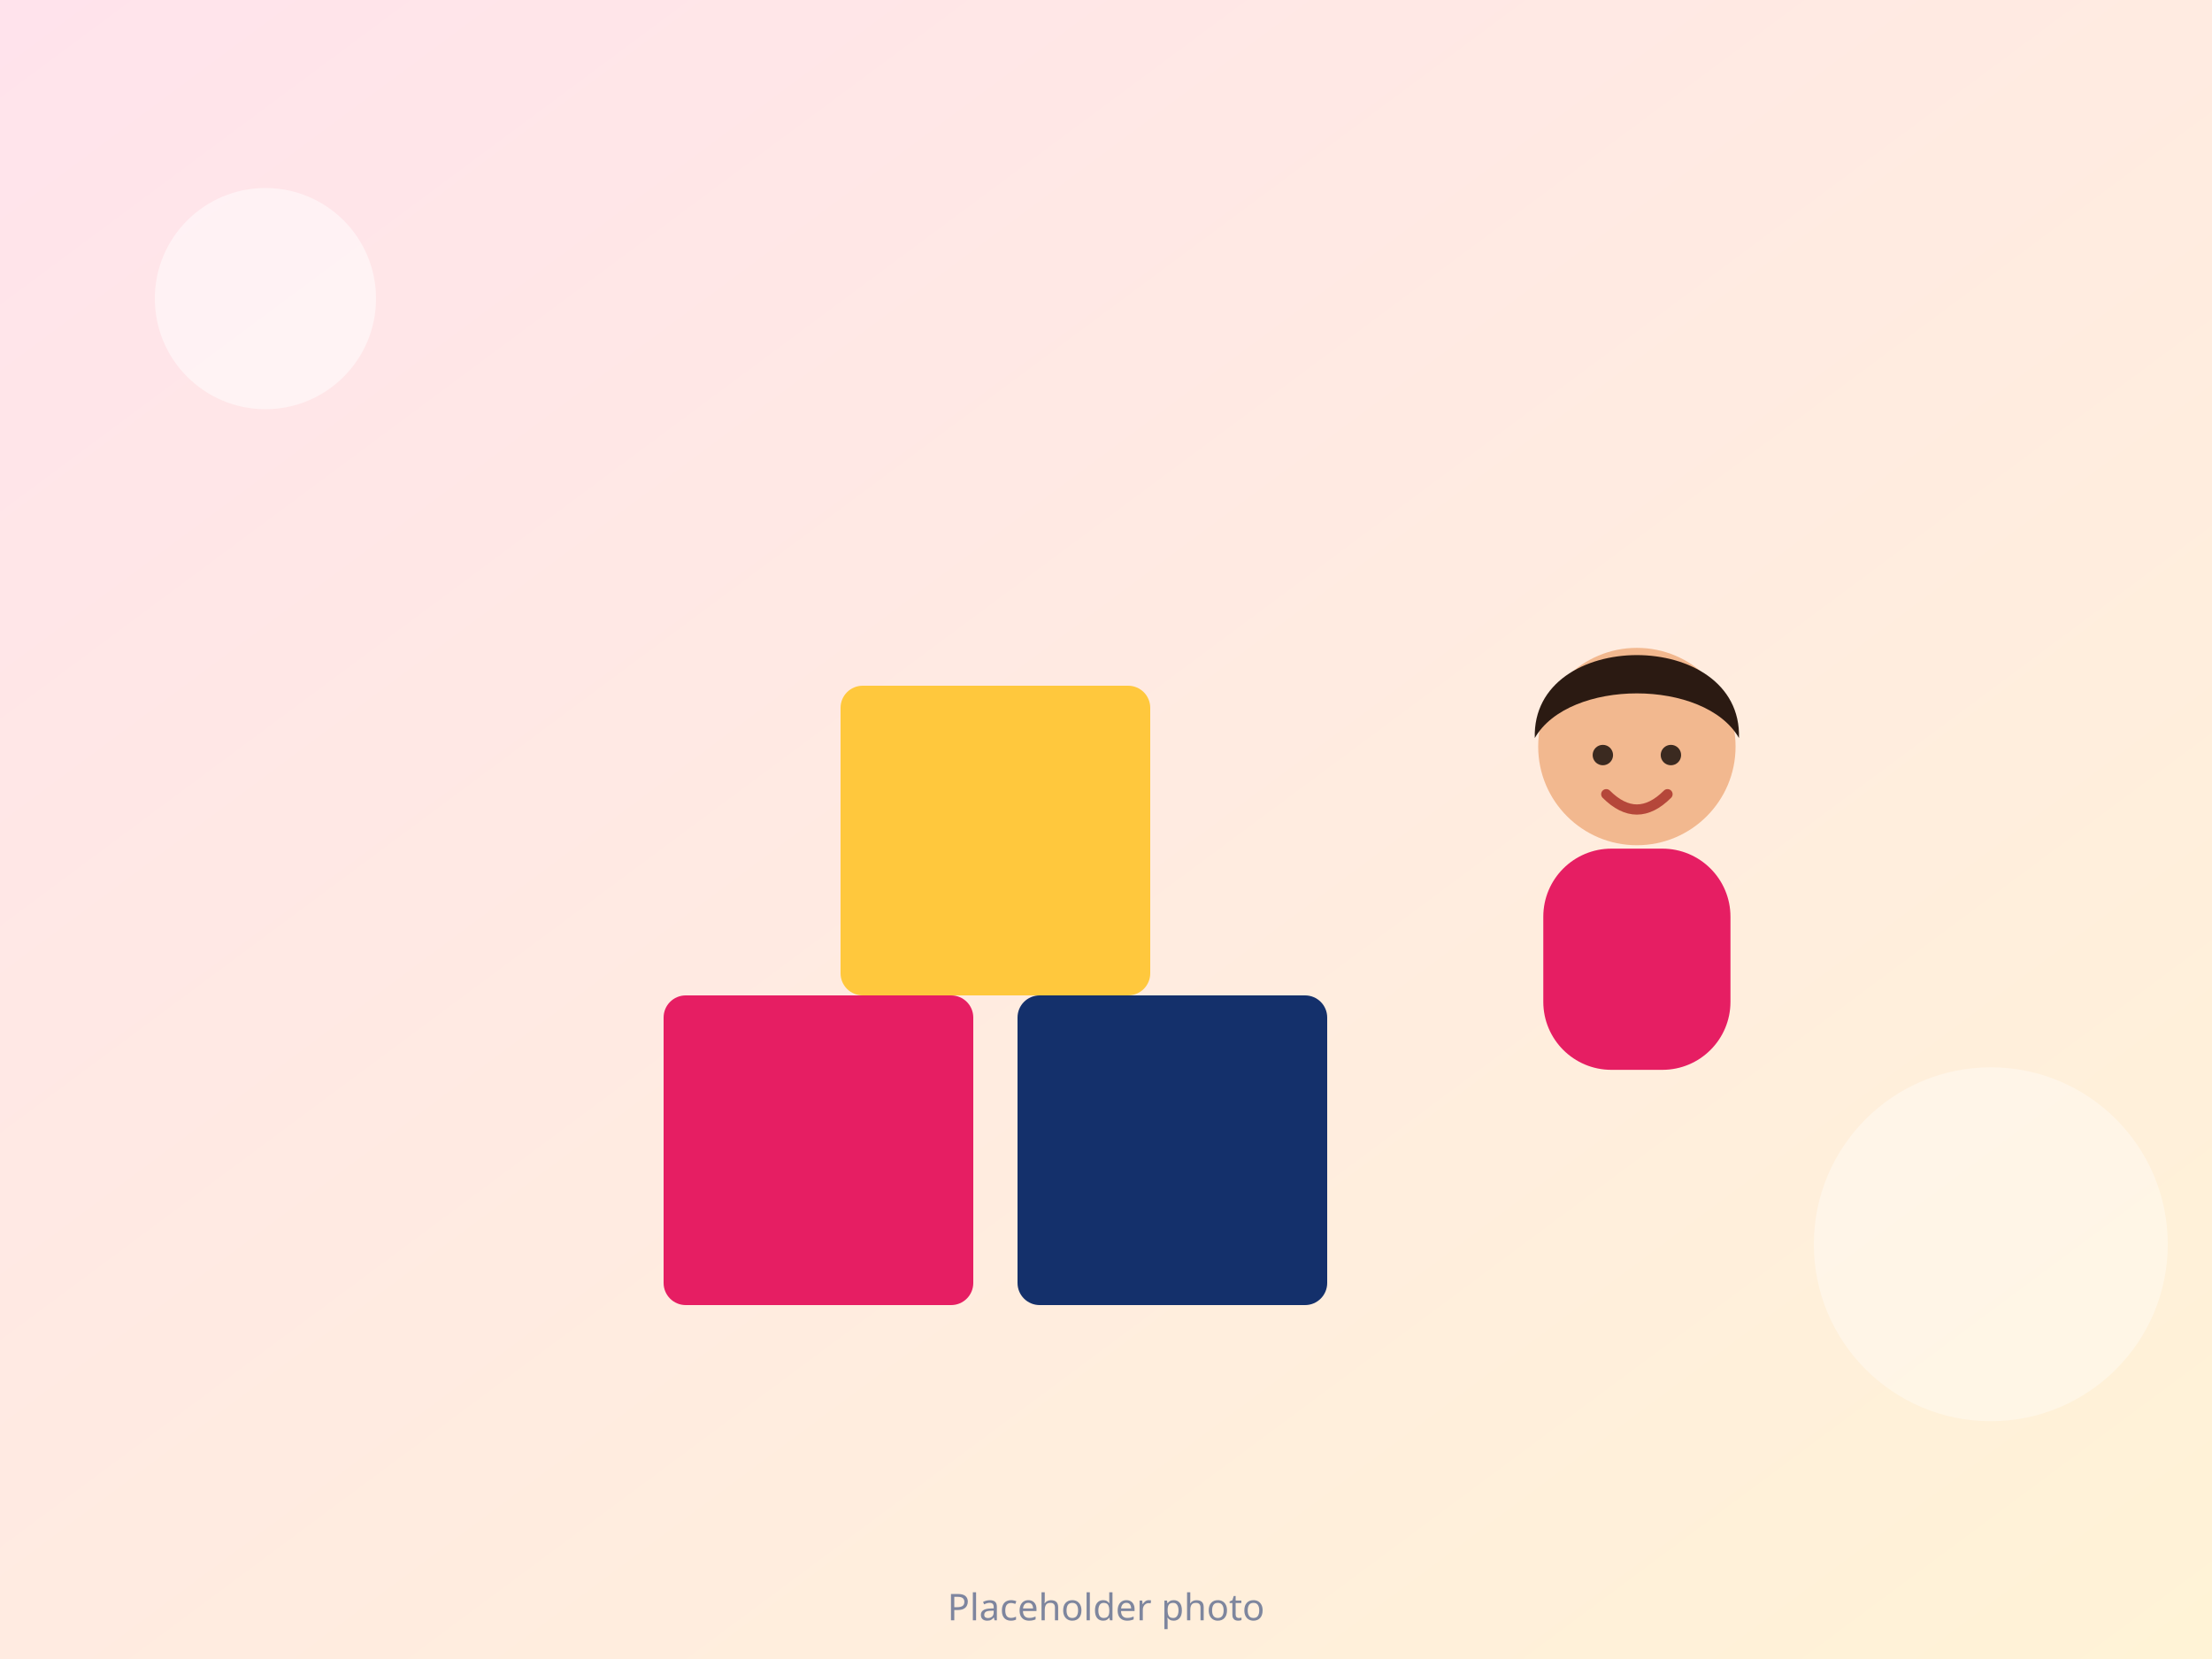
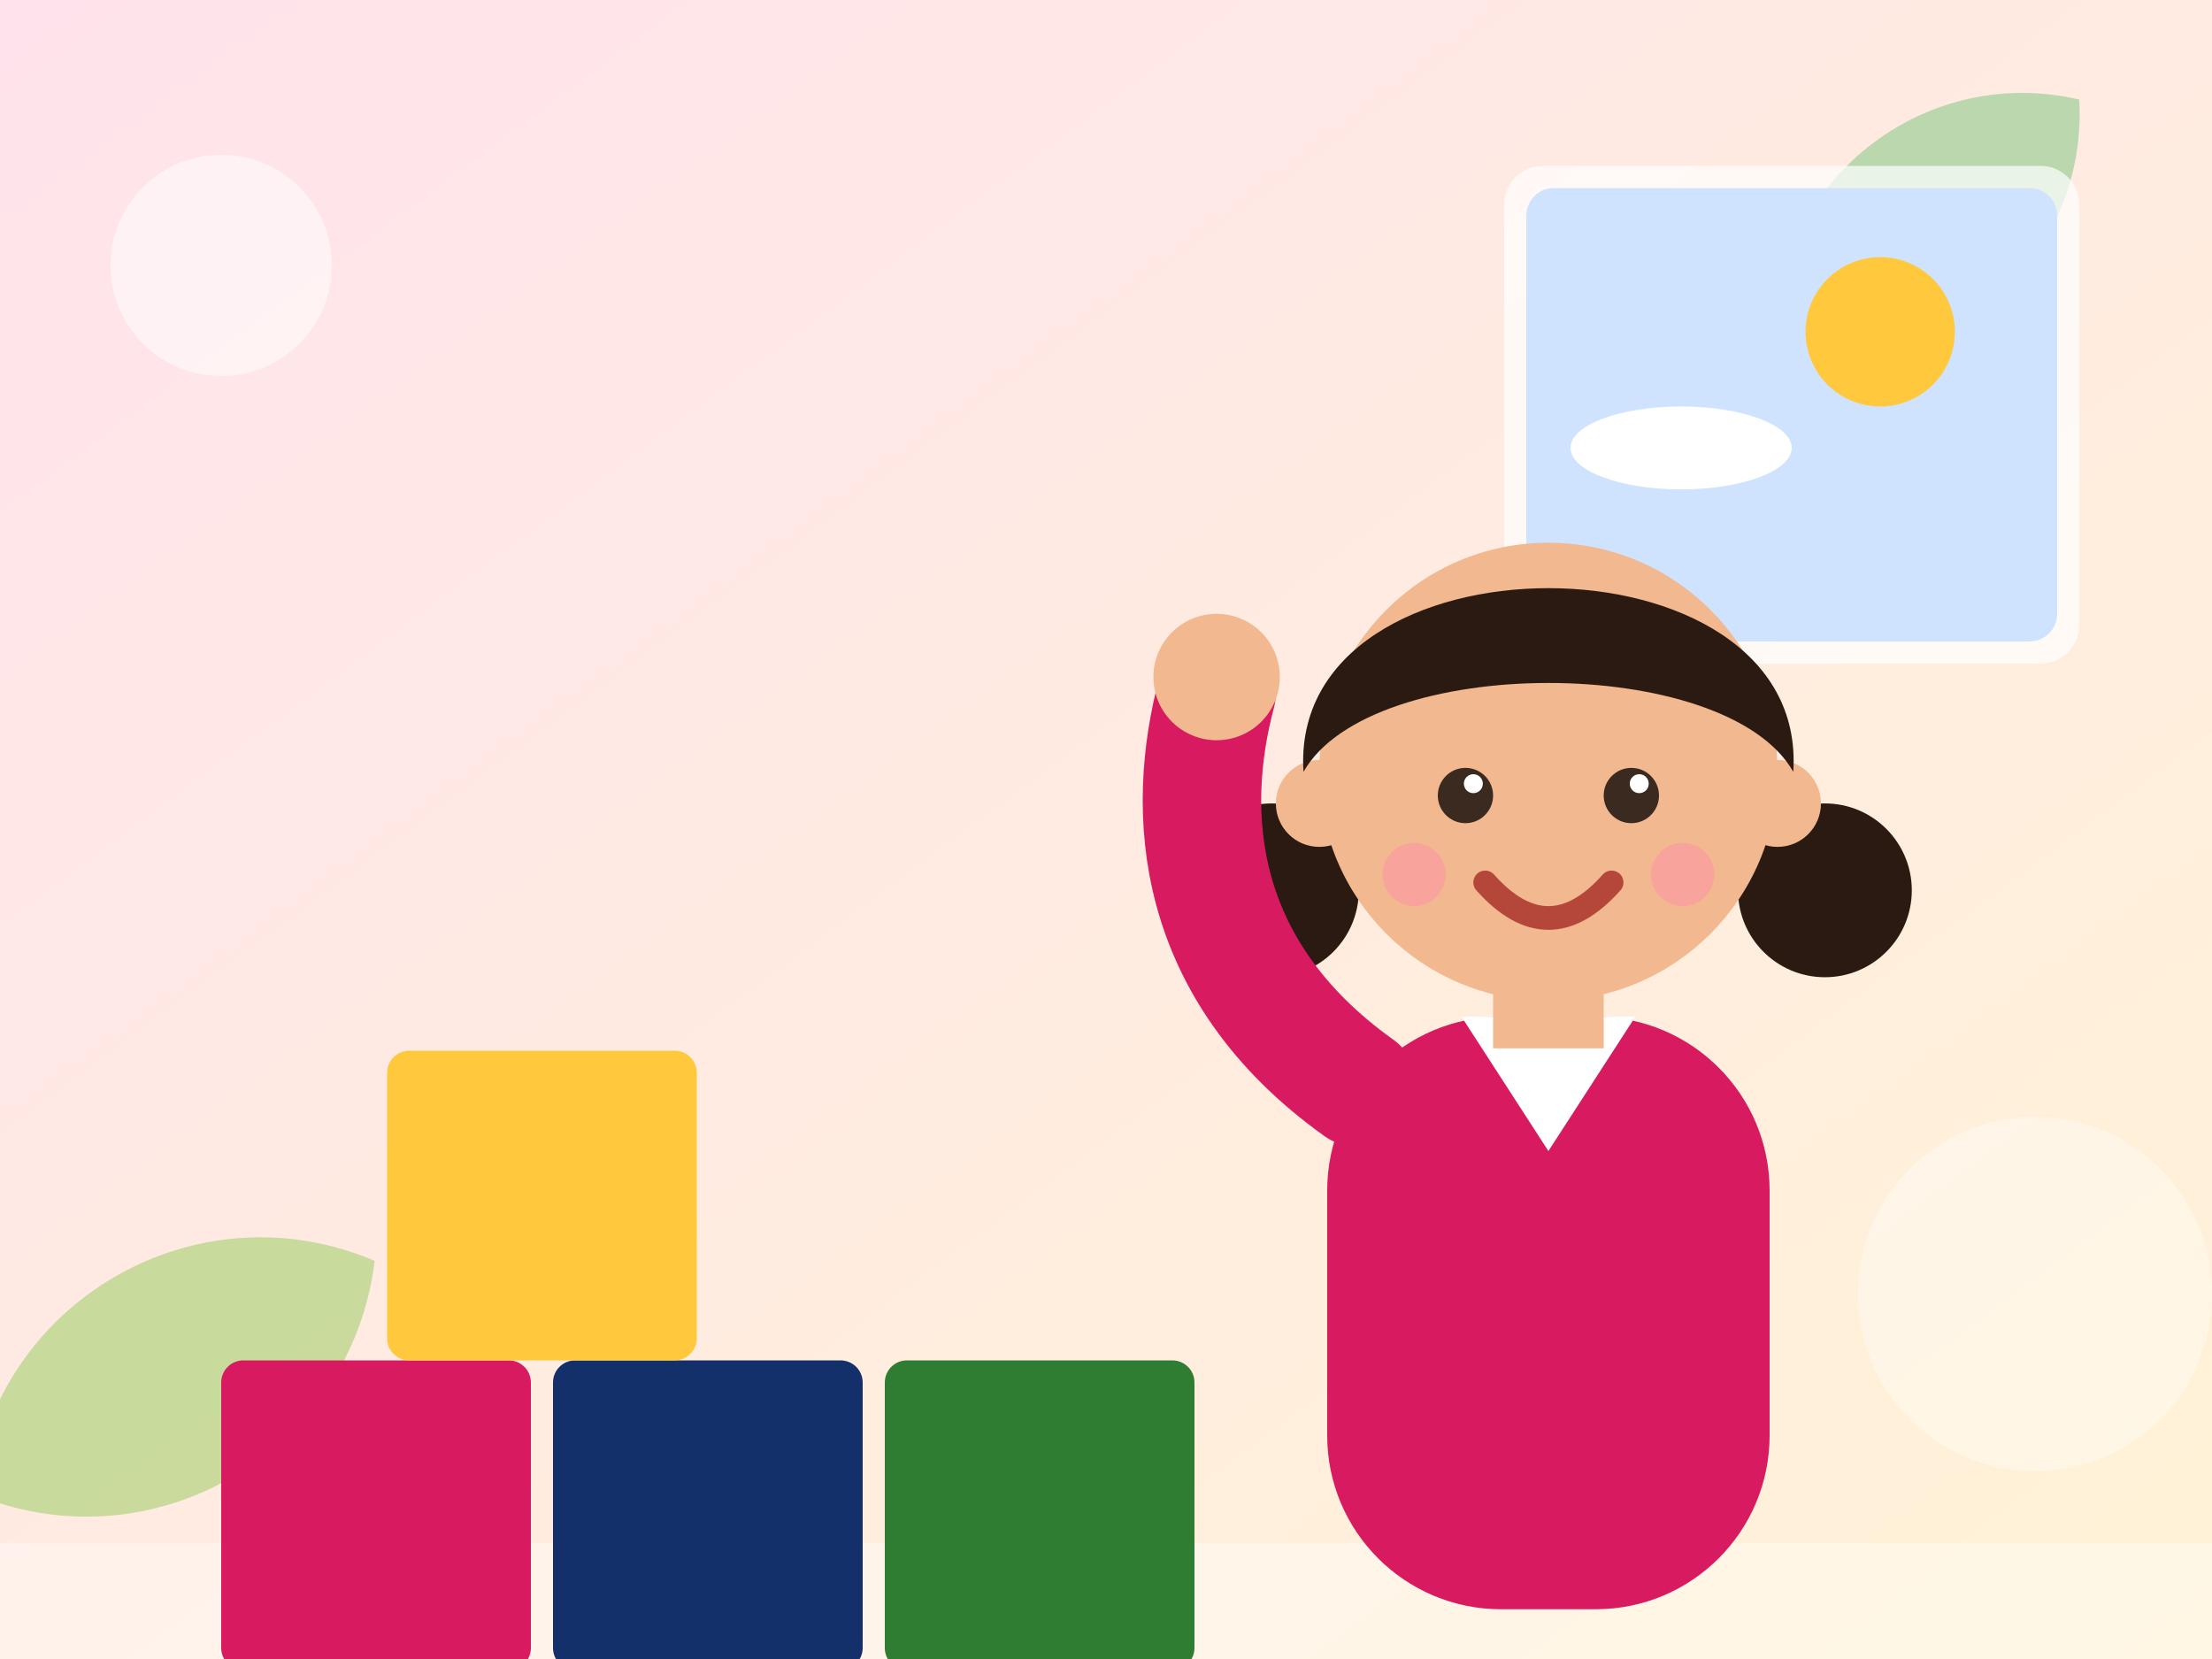
- <svg xmlns="http://www.w3.org/2000/svg" viewBox="0 0 800 600" width="800" height="600" role="img" aria-label="Gallery photo 6 (placeholder)">
+ <svg xmlns="http://www.w3.org/2000/svg" viewBox="0 0 800 600" width="800" height="600" role="img" aria-label="Learning activity illustration 6">
  <defs>
    <linearGradient id="g" x1="0" y1="0" x2="1" y2="1">
      <stop offset="0" stop-color="#ffe3ec" />
      <stop offset="1" stop-color="#fff3d6" />
    </linearGradient>
  </defs>
  <rect width="800" height="600" fill="url(#g)" />
-   <circle cx="96" cy="108" r="40" fill="#fff" opacity=".5" />
-   <circle cx="720" cy="450" r="64" fill="#fff" opacity=".35" />
-   <rect x="240" y="360" width="112" height="112" fill="#e61e63" rx="8" />
-   <rect x="368" y="360" width="112" height="112" fill="#14306b" rx="8" />
-   <rect x="304" y="248" width="112" height="112" fill="#ffc83d" rx="8" />
-   <g transform="translate(592 270) scale(0.6153846)">
-     <rect x="-55" y="60" width="110" height="130" rx="40" fill="#e61e63" />
+   <circle cx="80" cy="96" r="40" fill="#fff" opacity=".5" />
+   <circle cx="736" cy="468" r="64" fill="#fff" opacity=".35" />
+   <path transform="translate(-10 540) rotate(-30) scale(1.4)" d="M0 0C30-40 90-40 120 0C90 40 30 40 0 0Z" fill="#9ccc65" opacity=".55" />
+   <path transform="translate(752 36) rotate(140) scale(1.2)" d="M0 0C30-40 90-40 120 0C90 40 30 40 0 0Z" fill="#81c784" opacity=".55" />
+   <rect y="558" width="800" height="42" fill="#fff" opacity=".35" />
+   <g transform="translate(544 60)">
+     <rect width="208" height="180" rx="14" fill="#fff" opacity=".7" />
+     <rect x="8" y="8" width="192" height="164" rx="10" fill="#cfe3ff" />
+     <circle cx="136" cy="60" r="27" fill="#ffc83d" />
+     <ellipse cx="64" cy="102" rx="40" ry="15" fill="#fff" />
+   </g>
+   <rect x="80" y="492" width="112" height="112" rx="8" fill="#d81b60" />
+   <rect x="200" y="492" width="112" height="112" rx="8" fill="#14306b" />
+   <rect x="320" y="492" width="112" height="112" rx="8" fill="#2e7d32" />
+   <rect x="140" y="380" width="112" height="112" rx="8" fill="#ffc83d" />
+   <g transform="translate(560 279.1429) scale(1.428571)">
+     <circle cx="-70" cy="30" r="22" fill="#2b1a12" />
+     <circle cx="70" cy="30" r="22" fill="#2b1a12" />
+     <rect x="-56" y="62" width="112" height="150" rx="44" fill="#d81b60" />
+     <path d="M-22 62L0 96L22 62Z" fill="#fff" />
+     <path d="M-48 80C-90 50-92 10-84-20" stroke="#d81b60" stroke-width="30" stroke-linecap="round" fill="none" />
+     <circle cx="-84" cy="-24" r="16" fill="#f2b88f" />
+     <rect x="-14" y="48" width="28" height="22" fill="#f2b88f" />
+     <circle cx="-58" cy="8" r="11" fill="#f2b88f" />
+     <circle cx="58" cy="8" r="11" fill="#f2b88f" />
    <circle cx="0" cy="0" r="58" fill="#f2b88f" />
-     <path d="M-60 -5 C-62 -70 62 -70 60 -5 C40 -40 -40 -40 -60 -5Z" fill="#2b1a12" />
-     <circle cx="-20" cy="5" r="6" fill="#3b2a20" />
-     <circle cx="20" cy="5" r="6" fill="#3b2a20" />
-     <path d="M-18 28 Q0 46 18 28" stroke="#b5473a" stroke-width="6" fill="none" stroke-linecap="round" />
+     <path d="M-62 0C-66-62 66-62 62 0C45-30-45-30-62 0Z" fill="#2b1a12" />
+     <circle cx="-21" cy="6" r="7" fill="#3b2a20" />
+     <circle cx="21" cy="6" r="7" fill="#3b2a20" />
+     <circle cx="-19" cy="3" r="2.4" fill="#fff" />
+     <circle cx="23" cy="3" r="2.4" fill="#fff" />
+     <circle cx="-34" cy="26" r="8" fill="#ff8aa8" opacity=".45" />
+     <circle cx="34" cy="26" r="8" fill="#ff8aa8" opacity=".45" />
+     <path d="M-16 28Q0 46 16 28" stroke="#b5473a" stroke-width="6" fill="none" stroke-linecap="round" />
  </g>
-   <text x="400" y="586" text-anchor="middle" font-family="sans-serif" font-size="13.333" fill="#14306b" opacity=".55">Placeholder photo</text>
</svg>
